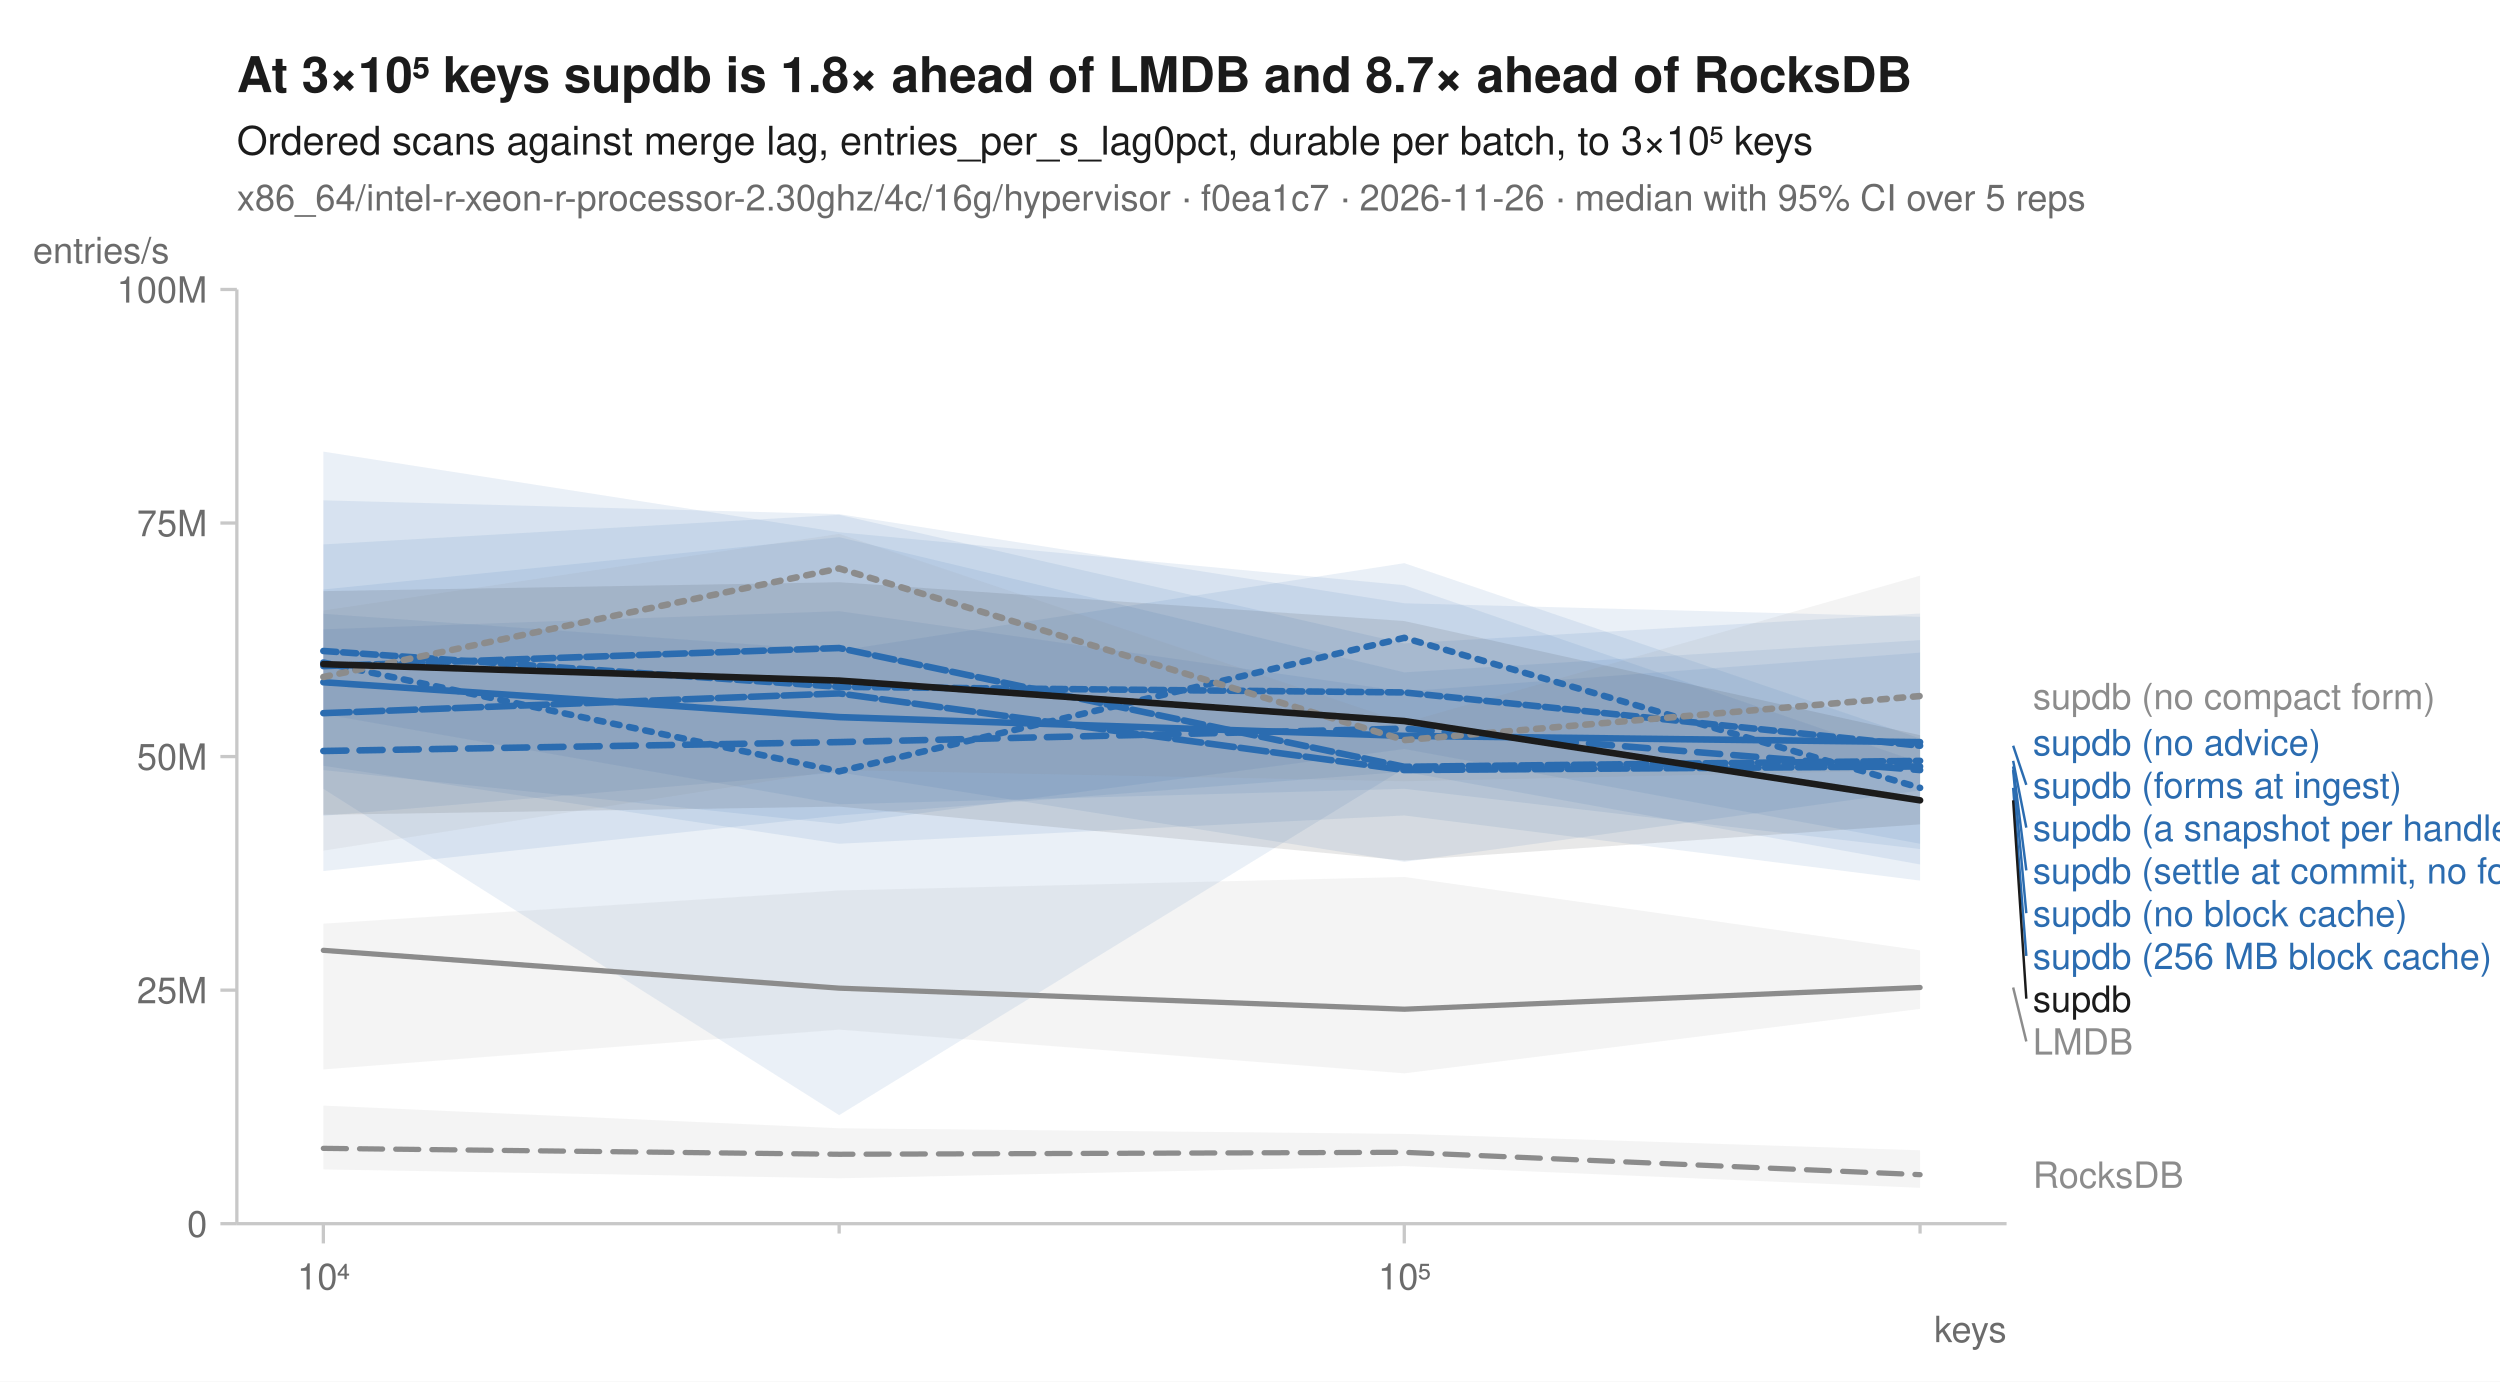
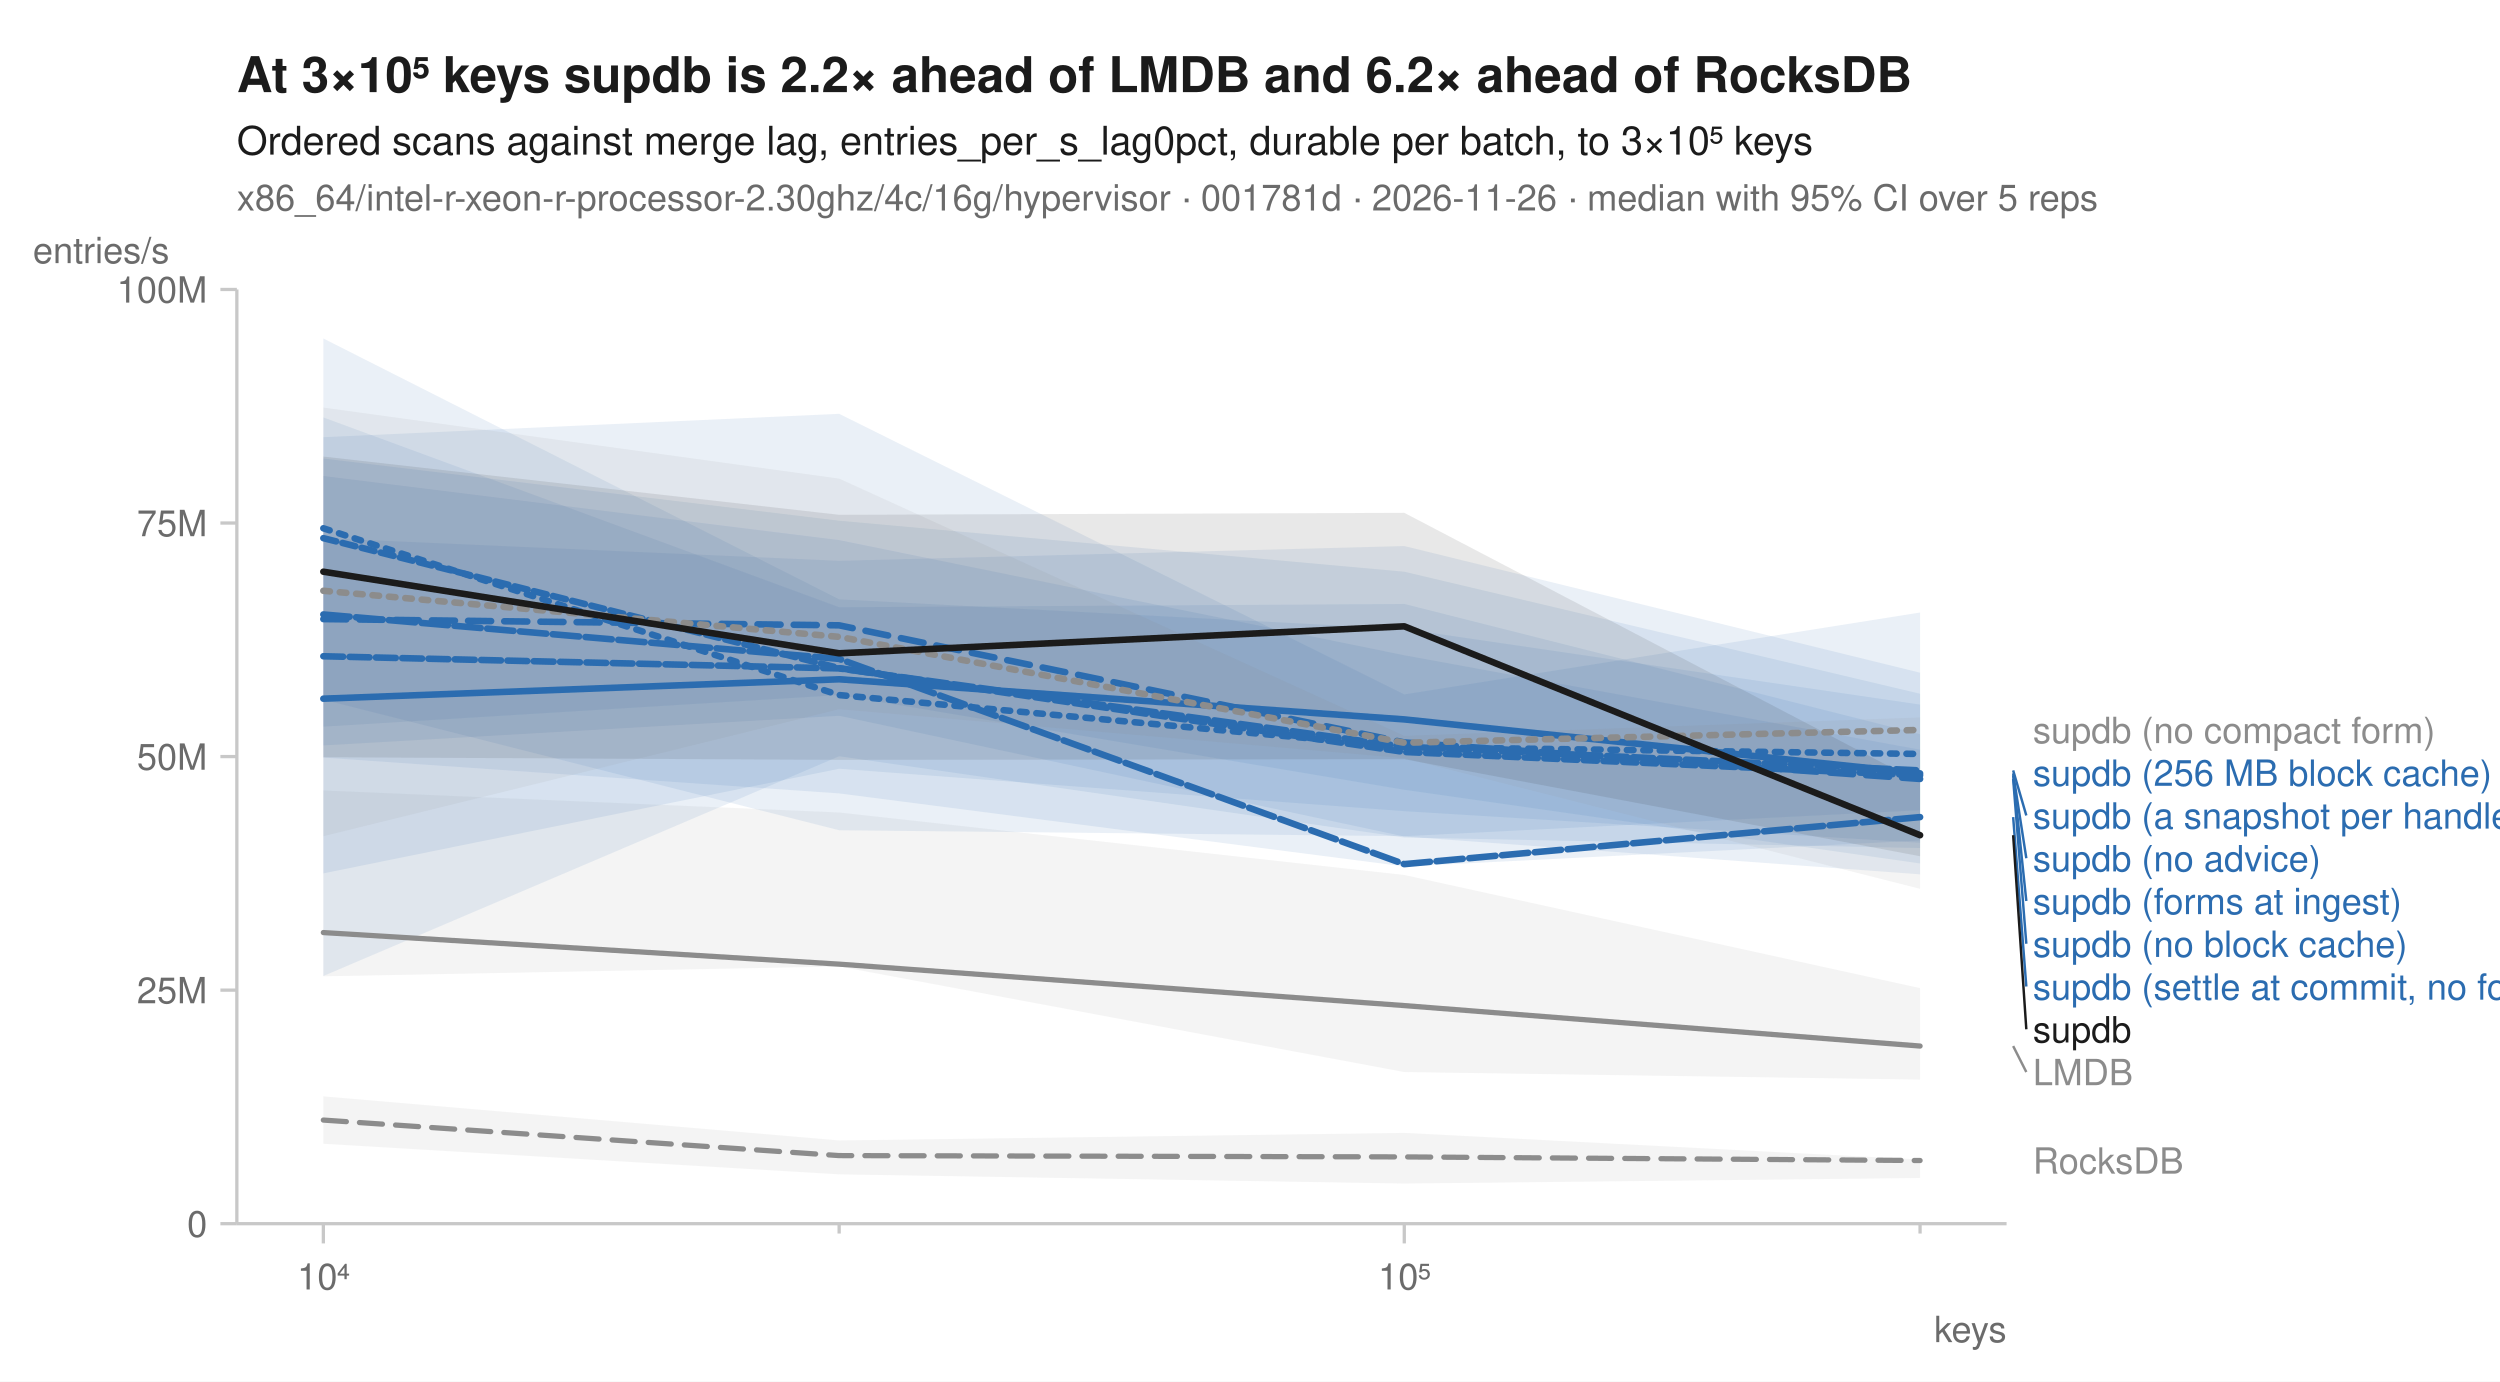
<svg xmlns="http://www.w3.org/2000/svg" width="760" height="420" viewBox="0 0 760 420" font-family="-apple-system, BlinkMacSystemFont, 'Segoe UI', Helvetica, Arial, sans-serif" fill="#1b1b1b">
  <rect width="760" height="420" fill="white" />
-   <text x="72" y="28" font-size="15" font-weight="600">At 3×10⁵ keys supdb is 1.8× ahead of LMDB and 8.7× ahead of RocksDB</text>
+   <text x="72" y="28" font-size="15" font-weight="600">At 3×10⁵ keys supdb is 2.2× ahead of LMDB and 6.2× ahead of RocksDB</text>
  <text x="72" y="47" font-size="12">Ordered scans against merge lag, entries_per_s_lag0pct, durable per batch, to 3×10⁵ keys</text>
-   <text x="72" y="64" font-size="11" fill="#6b6b6b">x86_64/intel-r-xeon-r-processor-2.30ghz/4c/16g/hypervisor · f0ea1c7 · 2026-11-26 · median with 95% CI over 5 reps</text>
+   <text x="72" y="64" font-size="11" fill="#6b6b6b">x86_64/intel-r-xeon-r-processor-2.30ghz/4c/16g/hypervisor · 001781d · 2026-11-26 · median with 95% CI over 5 reps</text>
  <line x1="72" y1="372" x2="610" y2="372" stroke="#c8c8c8" stroke-width="1" />
  <line x1="72" y1="88" x2="72" y2="372" stroke="#c8c8c8" stroke-width="1" />
  <line x1="98.3" y1="372" x2="98.3" y2="378" stroke="#c8c8c8" stroke-width="1" />
  <text x="98.3" y="392" font-size="11" text-anchor="middle" fill="#6b6b6b">10⁴</text>
  <line x1="255.1" y1="372" x2="255.1" y2="375" stroke="#c8c8c8" stroke-width="1" />
  <line x1="426.9" y1="372" x2="426.9" y2="378" stroke="#c8c8c8" stroke-width="1" />
  <text x="426.9" y="392" font-size="11" text-anchor="middle" fill="#6b6b6b">10⁵</text>
  <line x1="583.7" y1="372" x2="583.7" y2="375" stroke="#c8c8c8" stroke-width="1" />
  <text x="610" y="408" font-size="11" text-anchor="end" fill="#6b6b6b">keys</text>
  <line x1="67" y1="372.0" x2="72" y2="372.0" stroke="#c8c8c8" stroke-width="1" />
  <text x="63" y="376.0" font-size="11" text-anchor="end" fill="#6b6b6b">0</text>
  <line x1="67" y1="301.0" x2="72" y2="301.0" stroke="#c8c8c8" stroke-width="1" />
  <text x="63" y="305.0" font-size="11" text-anchor="end" fill="#6b6b6b">25M</text>
  <line x1="67" y1="230.0" x2="72" y2="230.0" stroke="#c8c8c8" stroke-width="1" />
  <text x="63" y="234.0" font-size="11" text-anchor="end" fill="#6b6b6b">50M</text>
  <line x1="67" y1="159.0" x2="72" y2="159.0" stroke="#c8c8c8" stroke-width="1" />
  <text x="63" y="163.0" font-size="11" text-anchor="end" fill="#6b6b6b">75M</text>
  <line x1="67" y1="88.0" x2="72" y2="88.0" stroke="#c8c8c8" stroke-width="1" />
  <text x="63" y="92.0" font-size="11" text-anchor="end" fill="#6b6b6b">100M</text>
  <text x="10" y="80" font-size="11" text-anchor="start" fill="#6b6b6b">entries/s</text>
-   <path d="M98.3,336.1 L255.1,343.0 L426.9,344.7 L583.7,349.7 L583.7,361.1 L426.9,354.5 L255.1,358.2 L98.3,355.5 Z" fill="#8c8c8c" fill-opacity="0.10" />
-   <path d="M98.3,280.8 L255.1,270.7 L426.9,266.6 L583.7,288.9 L583.7,306.7 L426.9,326.3 L255.1,313.0 L98.3,325.1 Z" fill="#8c8c8c" fill-opacity="0.10" />
-   <path d="M98.3,137.3 L255.1,161.8 L426.9,177.9 L583.7,231.8 L583.7,256.5 L426.9,227.7 L255.1,250.5 L98.3,234.1 Z" fill="#2b6cb0" fill-opacity="0.10" />
-   <path d="M98.3,186.6 L255.1,197.8 L426.9,171.2 L583.7,224.5 L583.7,267.7 L426.9,247.9 L255.1,256.5 L98.3,232.8 Z" fill="#2b6cb0" fill-opacity="0.10" />
-   <path d="M98.3,179.2 L255.1,163.3 L426.9,204.4 L583.7,194.6 L583.7,262.8 L426.9,234.6 L255.1,247.9 L98.3,264.8 Z" fill="#2b6cb0" fill-opacity="0.10" />
-   <path d="M98.3,165.5 L255.1,156.5 L426.9,195.6 L583.7,186.5 L583.7,258.1 L426.9,239.8 L255.1,244.5 L98.3,217.1 Z" fill="#2b6cb0" fill-opacity="0.10" />
-   <path d="M98.3,191.3 L255.1,185.8 L426.9,210.2 L583.7,198.4 L583.7,240.3 L426.9,262.0 L255.1,234.8 L98.3,248.0 Z" fill="#2b6cb0" fill-opacity="0.10" />
-   <path d="M98.3,152.1 L255.1,156.3 L426.9,183.4 L583.7,187.5 L583.7,233.0 L426.9,233.6 L255.1,339.0 L98.3,239.8 Z" fill="#2b6cb0" fill-opacity="0.10" />
-   <path d="M98.3,185.6 L255.1,162.3 L426.9,219.7 L583.7,175.0 L583.7,234.1 L426.9,237.5 L255.1,234.1 L98.3,258.6 Z" fill="#8c8c8c" fill-opacity="0.10" />
-   <path d="M98.3,179.7 L255.1,177.0 L426.9,188.8 L583.7,223.5 L583.7,250.6 L426.9,261.6 L255.1,245.2 L98.3,247.7 Z" fill="#1b1b1b" fill-opacity="0.10" />
-   <path d="M98.3,349.1 L255.1,350.9 L426.9,350.3 L583.7,357.1 " fill="none" stroke="#8c8c8c" stroke-width="1.6" stroke-linejoin="round" stroke-linecap="round" stroke-dasharray="7,4" />
-   <path d="M98.3,288.9 L255.1,300.4 L426.9,306.8 L583.7,300.2 " fill="none" stroke="#8c8c8c" stroke-width="1.6" stroke-linejoin="round" stroke-linecap="round" />
-   <path d="M98.3,201.4 L255.1,234.5 L426.9,193.9 L583.7,239.5 " fill="none" stroke="#2b6cb0" stroke-width="2" stroke-linejoin="round" stroke-linecap="round" stroke-dasharray="2,3" />
-   <path d="M98.3,228.3 L255.1,225.6 L426.9,221.5 L583.7,234.1 " fill="none" stroke="#2b6cb0" stroke-width="2" stroke-linejoin="round" stroke-linecap="round" stroke-dasharray="7,4" />
-   <path d="M98.3,207.4 L255.1,218.0 L426.9,223.7 L583.7,225.6 " fill="none" stroke="#2b6cb0" stroke-width="2" stroke-linejoin="round" stroke-linecap="round" />
-   <path d="M98.3,202.5 L255.1,197.0 L426.9,233.1 L583.7,231.3 " fill="none" stroke="#2b6cb0" stroke-width="2" stroke-linejoin="round" stroke-linecap="round" stroke-dasharray="6,2" />
-   <path d="M98.3,216.8 L255.1,210.8 L426.9,234.1 L583.7,233.0 " fill="none" stroke="#2b6cb0" stroke-width="2" stroke-linejoin="round" stroke-linecap="round" stroke-dasharray="8,2" />
-   <path d="M98.3,197.9 L255.1,208.8 L426.9,210.5 L583.7,226.7 " fill="none" stroke="#2b6cb0" stroke-width="2" stroke-linejoin="round" stroke-linecap="round" stroke-dasharray="4,2" />
-   <path d="M98.3,205.8 L255.1,172.8 L426.9,225.0 L583.7,211.6 " fill="none" stroke="#8c8c8c" stroke-width="2" stroke-linejoin="round" stroke-linecap="round" stroke-dasharray="2,3" />
-   <path d="M98.3,201.9 L255.1,206.9 L426.9,219.2 L583.7,243.3 " fill="none" stroke="#1b1b1b" stroke-width="2" stroke-linejoin="round" stroke-linecap="round" />
-   <text x="618.0" y="215.6" font-size="11" fill="#8c8c8c">supdb (no compact form)</text>
-   <text x="618.0" y="229.6" font-size="11" fill="#2b6cb0">supdb (no advice)</text>
-   <line x1="612.0" y1="226.7" x2="616.0" y2="238.6" stroke="#2b6cb0" stroke-width="0.75" />
-   <text x="618.0" y="242.6" font-size="11" fill="#2b6cb0">supdb (forms at ingest)</text>
-   <line x1="612.0" y1="231.3" x2="616.0" y2="251.6" stroke="#2b6cb0" stroke-width="0.75" />
-   <text x="618.0" y="255.6" font-size="11" fill="#2b6cb0">supdb (a snapshot per handle)</text>
-   <line x1="612.0" y1="233.0" x2="616.0" y2="264.6" stroke="#2b6cb0" stroke-width="0.75" />
-   <text x="618.0" y="268.6" font-size="11" fill="#2b6cb0">supdb (settle at commit, no forms)</text>
-   <line x1="612.0" y1="234.1" x2="616.0" y2="277.6" stroke="#2b6cb0" stroke-width="0.75" />
-   <text x="618.0" y="281.6" font-size="11" fill="#2b6cb0">supdb (no block cache)</text>
-   <line x1="612.0" y1="239.5" x2="616.0" y2="290.6" stroke="#2b6cb0" stroke-width="0.75" />
-   <text x="618.0" y="294.6" font-size="11" fill="#2b6cb0">supdb (256 MB block cache)</text>
-   <line x1="612.0" y1="243.3" x2="616.0" y2="303.6" stroke="#1b1b1b" stroke-width="0.75" />
-   <text x="618.0" y="307.6" font-size="11" fill="#1b1b1b">supdb</text>
-   <line x1="612.0" y1="300.2" x2="616.0" y2="316.6" stroke="#8c8c8c" stroke-width="0.75" />
-   <text x="618.0" y="320.6" font-size="11" fill="#8c8c8c">LMDB</text>
-   <text x="618.0" y="361.1" font-size="11" fill="#8c8c8c">RocksDB</text>
+   <path d="M98.3,333.3 L255.1,346.7 L426.9,344.4 L583.7,352.5 L583.7,358.1 L426.9,359.8 L255.1,357.0 L98.3,347.7 Z" fill="#8c8c8c" fill-opacity="0.10" />
+   <path d="M98.3,240.3 L255.1,247.0 L426.9,266.0 L583.7,300.4 L583.7,328.2 L426.9,325.9 L255.1,293.8 L98.3,296.8 Z" fill="#8c8c8c" fill-opacity="0.10" />
+   <path d="M98.3,132.9 L255.1,125.8 L426.9,211.1 L583.7,186.2 L583.7,257.8 L426.9,254.6 L255.1,229.9 L98.3,296.7 Z" fill="#2b6cb0" fill-opacity="0.10" />
+   <path d="M98.3,102.9 L255.1,182.2 L426.9,191.2 L583.7,214.2 L583.7,262.5 L426.9,240.1 L255.1,211.3 L98.3,220.9 Z" fill="#2b6cb0" fill-opacity="0.10" />
+   <path d="M98.3,139.4 L255.1,158.3 L426.9,173.8 L583.7,210.9 L583.7,256.2 L426.9,246.6 L255.1,233.7 L98.3,265.5 Z" fill="#2b6cb0" fill-opacity="0.10" />
+   <path d="M98.3,126.9 L255.1,184.6 L426.9,183.6 L583.7,223.2 L583.7,246.3 L426.9,254.2 L255.1,252.4 L98.3,212.7 Z" fill="#2b6cb0" fill-opacity="0.10" />
+   <path d="M98.3,163.6 L255.1,170.5 L426.9,166.0 L583.7,204.5 L583.7,255.5 L426.9,263.4 L255.1,241.2 L98.3,230.3 Z" fill="#2b6cb0" fill-opacity="0.10" />
+   <path d="M98.3,144.7 L255.1,164.2 L426.9,199.2 L583.7,227.9 L583.7,265.8 L426.9,254.3 L255.1,217.6 L98.3,226.6 Z" fill="#2b6cb0" fill-opacity="0.10" />
+   <path d="M98.3,123.9 L255.1,145.5 L426.9,223.7 L583.7,218.1 L583.7,270.2 L426.9,230.5 L255.1,215.6 L98.3,254.2 Z" fill="#8c8c8c" fill-opacity="0.10" />
+   <path d="M98.3,138.8 L255.1,156.5 L426.9,155.9 L583.7,237.9 L583.7,260.3 L426.9,230.8 L255.1,231.0 L98.3,230.2 Z" fill="#1b1b1b" fill-opacity="0.10" />
+   <path d="M98.3,340.5 L255.1,351.3 L426.9,351.7 L583.7,352.8 " fill="none" stroke="#8c8c8c" stroke-width="1.6" stroke-linejoin="round" stroke-linecap="round" stroke-dasharray="7,4" />
+   <path d="M98.3,283.5 L255.1,293.1 L426.9,305.7 L583.7,318.0 " fill="none" stroke="#8c8c8c" stroke-width="1.6" stroke-linejoin="round" stroke-linecap="round" />
+   <path d="M98.3,160.6 L255.1,211.3 L426.9,227.1 L583.7,229.2 " fill="none" stroke="#2b6cb0" stroke-width="2" stroke-linejoin="round" stroke-linecap="round" stroke-dasharray="2,3" />
+   <path d="M98.3,188.2 L255.1,190.1 L426.9,225.7 L583.7,236.8 " fill="none" stroke="#2b6cb0" stroke-width="2" stroke-linejoin="round" stroke-linecap="round" stroke-dasharray="7,4" />
+   <path d="M98.3,212.4 L255.1,206.5 L426.9,218.7 L583.7,235.1 " fill="none" stroke="#2b6cb0" stroke-width="2" stroke-linejoin="round" stroke-linecap="round" />
+   <path d="M98.3,199.5 L255.1,203.2 L426.9,227.0 L583.7,234.2 " fill="none" stroke="#2b6cb0" stroke-width="2" stroke-linejoin="round" stroke-linecap="round" stroke-dasharray="6,2" />
+   <path d="M98.3,186.8 L255.1,200.3 L426.9,262.7 L583.7,248.4 " fill="none" stroke="#2b6cb0" stroke-width="2" stroke-linejoin="round" stroke-linecap="round" stroke-dasharray="8,2" />
+   <path d="M98.3,163.6 L255.1,203.1 L426.9,228.6 L583.7,235.7 " fill="none" stroke="#2b6cb0" stroke-width="2" stroke-linejoin="round" stroke-linecap="round" stroke-dasharray="4,2" />
+   <path d="M98.3,179.6 L255.1,193.6 L426.9,225.8 L583.7,221.9 " fill="none" stroke="#8c8c8c" stroke-width="2" stroke-linejoin="round" stroke-linecap="round" stroke-dasharray="2,3" />
+   <path d="M98.3,173.8 L255.1,198.6 L426.9,190.4 L583.7,253.9 " fill="none" stroke="#1b1b1b" stroke-width="2" stroke-linejoin="round" stroke-linecap="round" />
+   <text x="618.0" y="225.9" font-size="11" fill="#8c8c8c">supdb (no compact form)</text>
+   <text x="618.0" y="238.9" font-size="11" fill="#2b6cb0">supdb (256 MB block cache)</text>
+   <line x1="612.0" y1="234.2" x2="616.0" y2="247.9" stroke="#2b6cb0" stroke-width="0.75" />
+   <text x="618.0" y="251.9" font-size="11" fill="#2b6cb0">supdb (a snapshot per handle)</text>
+   <line x1="612.0" y1="235.1" x2="616.0" y2="260.9" stroke="#2b6cb0" stroke-width="0.75" />
+   <text x="618.0" y="264.9" font-size="11" fill="#2b6cb0">supdb (no advice)</text>
+   <line x1="612.0" y1="235.7" x2="616.0" y2="273.9" stroke="#2b6cb0" stroke-width="0.75" />
+   <text x="618.0" y="277.9" font-size="11" fill="#2b6cb0">supdb (forms at ingest)</text>
+   <line x1="612.0" y1="236.8" x2="616.0" y2="286.9" stroke="#2b6cb0" stroke-width="0.75" />
+   <text x="618.0" y="290.9" font-size="11" fill="#2b6cb0">supdb (no block cache)</text>
+   <line x1="612.0" y1="248.4" x2="616.0" y2="299.9" stroke="#2b6cb0" stroke-width="0.75" />
+   <text x="618.0" y="303.9" font-size="11" fill="#2b6cb0">supdb (settle at commit, no forms)</text>
+   <line x1="612.0" y1="253.9" x2="616.0" y2="312.9" stroke="#1b1b1b" stroke-width="0.75" />
+   <text x="618.0" y="316.9" font-size="11" fill="#1b1b1b">supdb</text>
+   <line x1="612.0" y1="318.0" x2="616.0" y2="325.9" stroke="#8c8c8c" stroke-width="0.75" />
+   <text x="618.0" y="329.9" font-size="11" fill="#8c8c8c">LMDB</text>
+   <text x="618.0" y="356.8" font-size="11" fill="#8c8c8c">RocksDB</text>
</svg>
